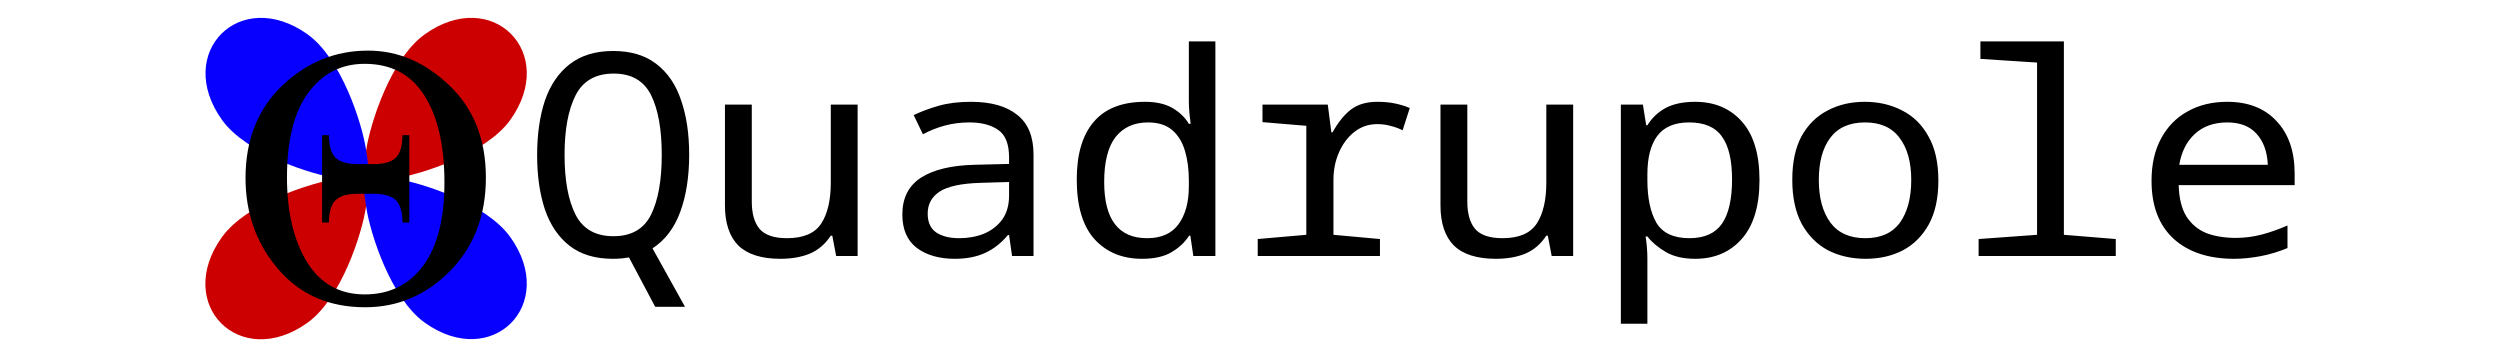
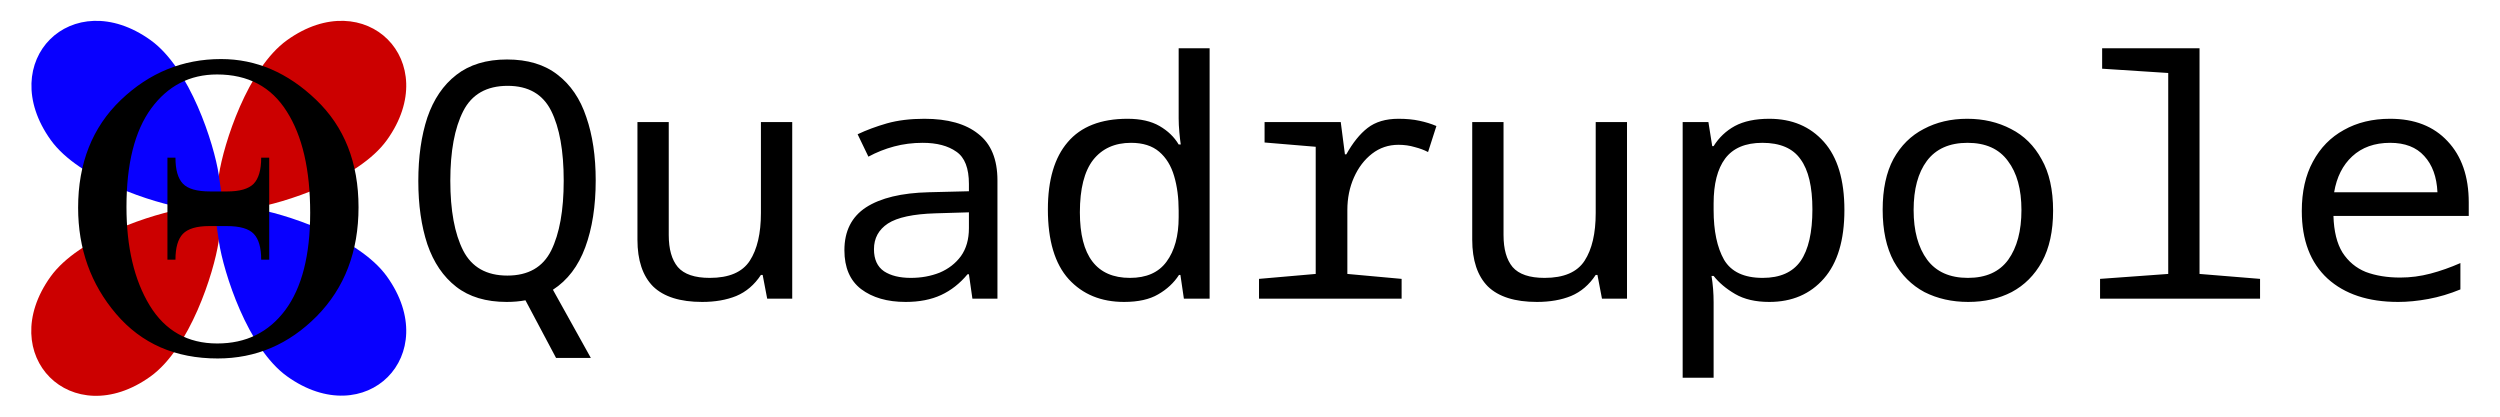
- <svg xmlns="http://www.w3.org/2000/svg" width="2800" height="400" viewBox="0 0 3111.111 444.444" version="1.1" id="svg1">
+ <svg xmlns="http://www.w3.org/2000/svg" width="2400" height="400" viewBox="0 0 2666.667 444.444" version="1.1" id="svg1">
  <defs id="defs1" />
-   <g id="g19" transform="matrix(1.273475,0,0,1.273475,200.6792,-32.29135)">
+   <g id="g19" transform="matrix(1.273475,0,0,1.273475,-21.543,-32.29135)">
    <path style="fill:#cc0000;fill-opacity:1;fill-rule:nonzero;stroke-width:0.243" d="m 172.12,199.998 c 32.818,-4.935 32.818,-4.935 27.883,27.883 -3.908,25.99 -24.1,89.159 -57.061,112.826 C 77.018,388.042 11.958,322.982 59.293,257.059 82.961,224.097 146.129,203.906 172.12,199.998 Z" id="path9" />
    <path style="fill:#cc0000;fill-opacity:1;fill-rule:nonzero;stroke-width:0.243" d="m 228.165,199.717 c -32.818,4.935 -32.818,4.935 -27.882,-27.882 3.908,-25.99 24.1,-89.159 57.061,-112.826 65.923,-47.335 130.982,17.724 83.647,83.647 -23.668,32.962 -86.836,53.153 -112.826,57.061 z" id="path14" />
    <path style="fill:#0800ff;fill-opacity:1;fill-rule:nonzero;stroke-width:0.243" d="m 200.283,227.729 c -4.935,-32.818 -4.935,-32.818 27.882,-27.882 25.99,3.908 89.159,24.1 112.826,57.061 47.335,65.923 -17.724,130.982 -83.647,83.647 -32.962,-23.668 -53.153,-86.836 -57.061,-112.826 z" id="path15" />
    <path style="fill:#0800ff;fill-opacity:1;fill-rule:nonzero;stroke-width:0.243" d="m 200.154,171.835 c 4.935,32.818 4.935,32.818 -27.883,27.883 C 146.281,195.809 83.113,175.618 59.445,142.656 12.11,76.733 77.169,11.674 143.093,59.009 c 32.962,23.668 53.153,86.836 57.061,112.826 z" id="path16" />
    <path d="m 1021.094,687.2 q 64.844,0 117.188,50.26 52.344,50 52.344,132.552 0,82.031 -51.562,134.375 -51.562,52.083 -122.135,52.083 -78.385,0 -125.26,-54.948 -46.875,-54.948 -46.875,-130.989 0,-82.292 52.604,-132.812 52.865,-50.521 123.698,-50.521 z m -4.948,19.01 q -50.521,0 -81.25,41.927 -30.469,41.667 -30.469,121.354 0,74.479 28.646,121.615 28.646,46.875 83.333,46.875 53.125,0 83.854,-41.146 30.729,-41.406 30.729,-120.052 0,-79.687 -28.906,-125 -28.646,-45.573 -85.938,-45.573 z m -61.198,102.604 h 9.896 q 0,22.396 9.115,32.031 9.115,9.635 33.594,9.635 h 21.094 q 23.177,0 32.552,-9.375 9.375,-9.635 9.375,-32.292 h 9.896 v 125.781 h -9.896 q 0,-22.135 -9.115,-31.771 -9.115,-9.635 -33.333,-9.635 h -21.615 q -23.177,0 -32.552,9.635 -9.115,9.635 -9.115,31.771 h -9.896 z" id="text18" style="font-size:533.333px;font-family:'Times New Roman';-inkscape-font-specification:'Times New Roman, ';white-space:pre;fill:#000000;fill-opacity:1" transform="matrix(0.6791605,0,0,0.6791605,-491.4017,-391.9015)" aria-label="Θ" />
  </g>
-   <path d="m 762.661,322.064 q -33.02,0 -53.797,-16.164 -20.777,-16.164 -30.794,-45.328 -9.646,-29.165 -9.646,-67.466 0,-38.652 9.646,-67.817 10.017,-29.165 30.794,-45.328 21.148,-16.515 54.168,-16.515 33.02,0 53.797,16.164 21.148,16.164 30.794,45.328 10.017,28.813 10.017,67.466 0,41.112 -11.13,71.331 -11.13,30.219 -34.504,45.328 l 40.441,72.736 h -37.101 l -32.649,-61.492 q -9.275,1.757 -20.035,1.757 z m 0.742,-28.111 q 33.391,0 46.748,-26.705 13.357,-27.056 13.357,-74.493 0,-47.788 -13.357,-74.493 -13.357,-26.705 -46.377,-26.705 -33.762,0 -47.49,27.056 -13.728,27.056 -13.728,74.142 0,47.437 13.728,74.493 13.728,26.705 47.119,26.705 z m 207.768,28.111 q -35.246,0 -52.313,-16.515 -16.696,-16.866 -16.696,-49.896 V 130.209 h 33.391 v 120.524 q 0,22.488 9.646,34.084 10.017,11.596 34.133,11.596 30.794,0 42.667,-18.272 11.873,-18.272 11.873,-50.951 v -96.982 h 33.391 v 188.341 h -26.713 l -4.823,-25.3 h -1.855 q -10.388,15.812 -26.342,22.489 -15.583,6.325 -36.36,6.325 z m 217.044,0 q -29.31,0 -47.49,-13.704 -17.809,-13.704 -17.809,-41.463 0,-30.57 23.003,-45.68 23.374,-15.109 67.154,-16.164 l 42.667,-1.054 v -7.73 q 0,-25.3 -13.357,-34.436 -13.356,-9.487 -35.988,-9.487 -15.954,0 -30.423,3.865 -14.47,3.865 -27.455,10.893 l -11.501,-23.894 q 14.098,-6.676 31.165,-11.596 17.438,-4.919 40.069,-4.919 37.472,0 57.507,16.164 20.406,15.812 20.406,49.545 v 126.147 h -26.713 l -3.71,-26.002 h -1.484 q -12.244,14.758 -28.197,22.137 -15.954,7.379 -37.843,7.379 z m 5.565,-25.651 q 16.696,0 30.794,-5.622 14.098,-5.973 22.632,-17.569 8.533,-11.947 8.533,-29.868 v -16.866 l -35.617,1.054 q -35.617,1.054 -50.829,10.893 -14.841,9.839 -14.841,27.408 0,16.164 10.759,23.543 10.759,7.028 28.568,7.028 z m 227.432,25.651 q -36.73,0 -58.991,-24.245 -22.261,-24.597 -22.261,-74.493 0,-47.085 21.148,-71.682 21.148,-24.948 63.815,-24.948 20.777,0 34.133,7.73 13.356,7.73 20.406,19.677 h 2.226 q -0.742,-4.919 -1.484,-13.001 -0.742,-8.082 -0.742,-14.758 V 51.499 h 33.02 V 318.55 h -27.455 l -3.71,-25.3 h -1.484 q -8.162,12.65 -22.261,20.732 -13.728,8.082 -36.36,8.082 z m 6.307,-25.651 q 26.342,0 38.956,-17.218 12.986,-17.569 12.986,-47.437 v -7.028 q 0,-20.732 -4.823,-36.895 -4.823,-16.515 -15.954,-26.002 -11.13,-9.487 -30.052,-9.487 -25.971,0 -40.441,18.272 -14.098,18.272 -14.098,55.87 0,69.925 53.426,69.925 z m 137.647,22.137 v -21.083 l 60.475,-5.271 v -135.634 l -54.539,-4.568 v -21.786 h 81.252 l 4.452,34.436 h 1.484 q 10.388,-18.623 22.632,-28.111 12.614,-9.839 33.02,-9.839 12.614,0 22.261,2.108 10.018,2.108 18.18,5.622 l -8.904,27.759 q -5.936,-3.162 -14.099,-5.271 -8.162,-2.46 -17.438,-2.46 -15.954,0 -28.197,9.487 -12.243,9.487 -19.293,25.3 -7.049,15.812 -7.049,34.787 v 68.168 l 57.878,5.271 v 21.083 z m 296.441,3.514 q -35.246,0 -52.313,-16.515 -16.696,-16.866 -16.696,-49.896 V 130.209 h 33.391 v 120.524 q 0,22.488 9.646,34.084 10.017,11.596 34.133,11.596 30.794,0 42.667,-18.272 11.873,-18.272 11.873,-50.951 v -96.982 h 33.391 v 188.341 h -26.713 l -4.823,-25.3 h -1.855 q -10.389,15.812 -26.342,22.489 -15.583,6.325 -36.359,6.325 z m 155.455,80.818 V 130.209 h 27.455 l 4.081,25.651 h 1.484 q 8.533,-13.704 22.632,-21.434 14.47,-7.73 36.73,-7.73 36.359,0 58.249,24.597 21.89,24.597 21.89,72.736 0,48.139 -21.89,73.088 -21.89,24.948 -58.249,24.948 -21.89,0 -36.359,-8.433 -14.47,-8.433 -23.003,-19.326 h -2.226 q 2.226,13.704 2.226,28.111 v 80.467 z m 85.333,-106.469 q 27.826,0 40.441,-17.921 12.614,-18.272 12.614,-55.167 0,-36.192 -12.614,-53.41 -12.244,-17.569 -40.812,-17.569 -27.084,0 -39.699,16.866 -12.243,16.515 -12.243,47.788 v 7.028 q 0,33.381 11.131,53.059 11.501,19.326 41.182,19.326 z m 219.27,25.651 q -25.971,0 -46.748,-10.541 -20.406,-10.893 -32.649,-32.679 -11.872,-22.137 -11.872,-55.167 0,-32.679 11.501,-54.113 11.872,-21.434 32.279,-31.976 20.406,-10.893 46.377,-10.893 25.971,0 46.748,10.893 20.777,10.542 32.649,32.327 12.243,21.434 12.243,54.816 0,32.679 -11.873,54.464 -11.872,21.434 -32.278,32.327 -20.406,10.541 -46.377,10.541 z m -0.371,-25.651 q 28.939,0 43.038,-19.326 14.098,-19.677 14.098,-53.059 0,-33.381 -14.47,-52.356 -14.098,-19.326 -43.038,-19.326 -28.939,0 -43.408,19.326 -14.098,18.975 -14.098,52.356 0,33.381 14.47,53.059 14.47,19.326 43.409,19.326 z m 140.986,22.137 v -21.083 l 72.719,-5.271 V 77.853 l -70.493,-4.568 V 51.499 h 103.884 V 292.196 l 64.556,5.271 v 21.083 z m 317.96,3.514 q -47.861,0 -75.316,-24.948 -27.455,-25.3 -27.455,-72.034 0,-30.922 11.872,-52.707 11.873,-22.137 33.02,-33.733 21.148,-11.947 49.345,-11.947 38.957,0 61.217,23.894 22.632,23.894 22.632,65.357 v 14.407 H 2711.231 q 0.742,24.597 9.646,39.004 9.275,14.407 24.858,20.732 15.954,5.974 36.731,5.974 16.324,0 32.278,-4.217 15.954,-4.217 31.907,-11.244 v 28.111 q -17.067,7.028 -34.133,10.19 -17.067,3.162 -32.278,3.162 z m 41.925,-117.011 q -1.113,-24.597 -14.098,-38.652 -12.614,-14.055 -36.359,-14.055 -24.858,0 -40.441,14.407 -15.212,14.055 -19.293,38.301 z" id="text19" style="font-size:396.479px;font-family:'Noto Sans Mono';-inkscape-font-specification:'Noto Sans Mono, Normal';fill:#000000;fill-opacity:1;stroke-width:1.304" aria-label="Quadrupole" />
+   <path d="m 540.439,322.064 q -33.02,0 -53.797,-16.164 -20.777,-16.164 -30.794,-45.328 -9.646,-29.165 -9.646,-67.466 0,-38.652 9.646,-67.817 10.017,-29.165 30.794,-45.328 21.148,-16.515 54.168,-16.515 33.02,0 53.797,16.164 21.148,16.164 30.794,45.328 10.017,28.813 10.017,67.466 0,41.112 -11.13,71.331 -11.13,30.219 -34.504,45.328 l 40.441,72.736 h -37.101 l -32.649,-61.492 q -9.275,1.757 -20.035,1.757 z m 0.742,-28.111 q 33.391,0 46.748,-26.705 13.357,-27.056 13.357,-74.493 0,-47.788 -13.357,-74.493 -13.357,-26.705 -46.377,-26.705 -33.762,0 -47.49,27.056 -13.728,27.056 -13.728,74.142 0,47.437 13.728,74.493 13.728,26.705 47.119,26.705 z m 207.768,28.111 q -35.246,0 -52.313,-16.515 -16.696,-16.866 -16.696,-49.896 V 130.209 h 33.391 v 120.524 q 0,22.488 9.646,34.084 10.017,11.596 34.133,11.596 30.794,0 42.667,-18.272 11.873,-18.272 11.873,-50.951 v -96.982 h 33.391 v 188.341 h -26.713 l -4.823,-25.3 h -1.855 q -10.388,15.812 -26.342,22.489 -15.583,6.325 -36.36,6.325 z m 217.044,0 q -29.31,0 -47.49,-13.704 -17.809,-13.704 -17.809,-41.463 0,-30.57 23.003,-45.68 23.374,-15.109 67.154,-16.164 l 42.667,-1.054 v -7.73 q 0,-25.3 -13.357,-34.436 -13.356,-9.487 -35.988,-9.487 -15.954,0 -30.423,3.865 -14.47,3.865 -27.455,10.893 l -11.501,-23.894 q 14.098,-6.676 31.165,-11.596 17.438,-4.919 40.069,-4.919 37.472,0 57.507,16.164 20.406,15.812 20.406,49.545 v 126.147 h -26.713 l -3.71,-26.002 h -1.484 q -12.244,14.758 -28.197,22.137 -15.954,7.379 -37.844,7.379 z m 5.565,-25.651 q 16.696,0 30.794,-5.622 14.098,-5.973 22.632,-17.569 8.533,-11.947 8.533,-29.868 v -16.866 l -35.617,1.054 q -35.617,1.054 -50.829,10.893 -14.841,9.839 -14.841,27.408 0,16.164 10.759,23.543 10.759,7.028 28.568,7.028 z m 227.432,25.651 q -36.73,0 -58.991,-24.245 -22.261,-24.597 -22.261,-74.493 0,-47.085 21.148,-71.682 21.148,-24.948 63.815,-24.948 20.777,0 34.133,7.73 13.356,7.73 20.406,19.677 h 2.226 q -0.742,-4.919 -1.484,-13.001 -0.742,-8.082 -0.742,-14.758 V 51.499 H 1290.26 V 318.55 h -27.455 l -3.71,-25.3 h -1.484 q -8.162,12.65 -22.261,20.732 -13.728,8.082 -36.36,8.082 z m 6.307,-25.651 q 26.342,0 38.956,-17.218 12.986,-17.569 12.986,-47.437 v -7.028 q 0,-20.732 -4.823,-36.895 -4.823,-16.515 -15.954,-26.002 -11.13,-9.487 -30.052,-9.487 -25.971,0 -40.441,18.272 -14.098,18.272 -14.098,55.87 0,69.925 53.426,69.925 z m 137.647,22.137 v -21.083 l 60.475,-5.271 v -135.634 l -54.539,-4.568 v -21.786 h 81.252 l 4.452,34.436 h 1.484 q 10.388,-18.623 22.632,-28.111 12.614,-9.839 33.02,-9.839 12.614,0 22.261,2.108 10.018,2.108 18.18,5.622 l -8.904,27.759 q -5.936,-3.162 -14.099,-5.271 -8.162,-2.46 -17.438,-2.46 -15.954,0 -28.197,9.487 -12.243,9.487 -19.293,25.3 -7.049,15.812 -7.049,34.787 v 68.168 l 57.878,5.271 v 21.083 z m 296.441,3.514 q -35.246,0 -52.313,-16.515 -16.696,-16.866 -16.696,-49.896 V 130.209 h 33.391 v 120.524 q 0,22.488 9.646,34.084 10.017,11.596 34.133,11.596 30.794,0 42.667,-18.272 11.873,-18.272 11.873,-50.951 v -96.982 h 33.391 v 188.341 h -26.713 l -4.823,-25.3 h -1.855 q -10.389,15.812 -26.342,22.489 -15.583,6.325 -36.359,6.325 z M 1794.84,402.882 V 130.209 h 27.455 l 4.081,25.651 h 1.484 q 8.533,-13.704 22.632,-21.434 14.47,-7.73 36.73,-7.73 36.359,0 58.249,24.597 21.89,24.597 21.89,72.736 0,48.139 -21.89,73.088 -21.89,24.948 -58.249,24.948 -21.89,0 -36.359,-8.433 -14.47,-8.433 -23.003,-19.326 h -2.226 q 2.226,13.704 2.226,28.111 v 80.467 z m 85.333,-106.469 q 27.826,0 40.441,-17.921 12.614,-18.272 12.614,-55.167 0,-36.192 -12.614,-53.41 -12.244,-17.569 -40.812,-17.569 -27.084,0 -39.699,16.866 -12.243,16.515 -12.243,47.788 v 7.028 q 0,33.381 11.131,53.059 11.501,19.326 41.182,19.326 z m 219.27,25.651 q -25.971,0 -46.748,-10.541 -20.406,-10.893 -32.649,-32.679 -11.872,-22.137 -11.872,-55.167 0,-32.679 11.501,-54.113 11.872,-21.434 32.279,-31.976 20.406,-10.893 46.377,-10.893 25.971,0 46.748,10.893 20.777,10.542 32.649,32.327 12.243,21.434 12.243,54.816 0,32.679 -11.873,54.464 -11.872,21.434 -32.278,32.327 -20.406,10.541 -46.377,10.541 z m -0.371,-25.651 q 28.939,0 43.038,-19.326 14.098,-19.677 14.098,-53.059 0,-33.381 -14.47,-52.356 -14.098,-19.326 -43.038,-19.326 -28.939,0 -43.408,19.326 -14.098,18.975 -14.098,52.356 0,33.381 14.47,53.059 14.47,19.326 43.409,19.326 z m 140.986,22.137 v -21.083 l 72.719,-5.271 V 77.853 l -70.493,-4.568 V 51.499 h 103.884 V 292.196 l 64.556,5.271 v 21.083 z m 317.96,3.514 q -47.861,0 -75.316,-24.948 -27.455,-25.3 -27.455,-72.034 0,-30.922 11.872,-52.707 11.873,-22.137 33.02,-33.733 21.148,-11.947 49.345,-11.947 38.957,0 61.217,23.894 22.632,23.894 22.632,65.357 v 14.407 h -144.325 q 0.742,24.597 9.646,39.004 9.275,14.407 24.858,20.732 15.954,5.974 36.731,5.974 16.324,0 32.278,-4.217 15.954,-4.217 31.907,-11.244 v 28.111 q -17.067,7.028 -34.133,10.19 -17.067,3.162 -32.278,3.162 z m 41.925,-117.011 q -1.113,-24.597 -14.098,-38.652 -12.614,-14.055 -36.359,-14.055 -24.858,0 -40.441,14.407 -15.212,14.055 -19.293,38.301 z" id="text19" style="font-size:396.479px;font-family:'Noto Sans Mono';-inkscape-font-specification:'Noto Sans Mono, Normal';fill:#000000;fill-opacity:1;stroke-width:1.304" aria-label="Quadrupole" />
</svg>
